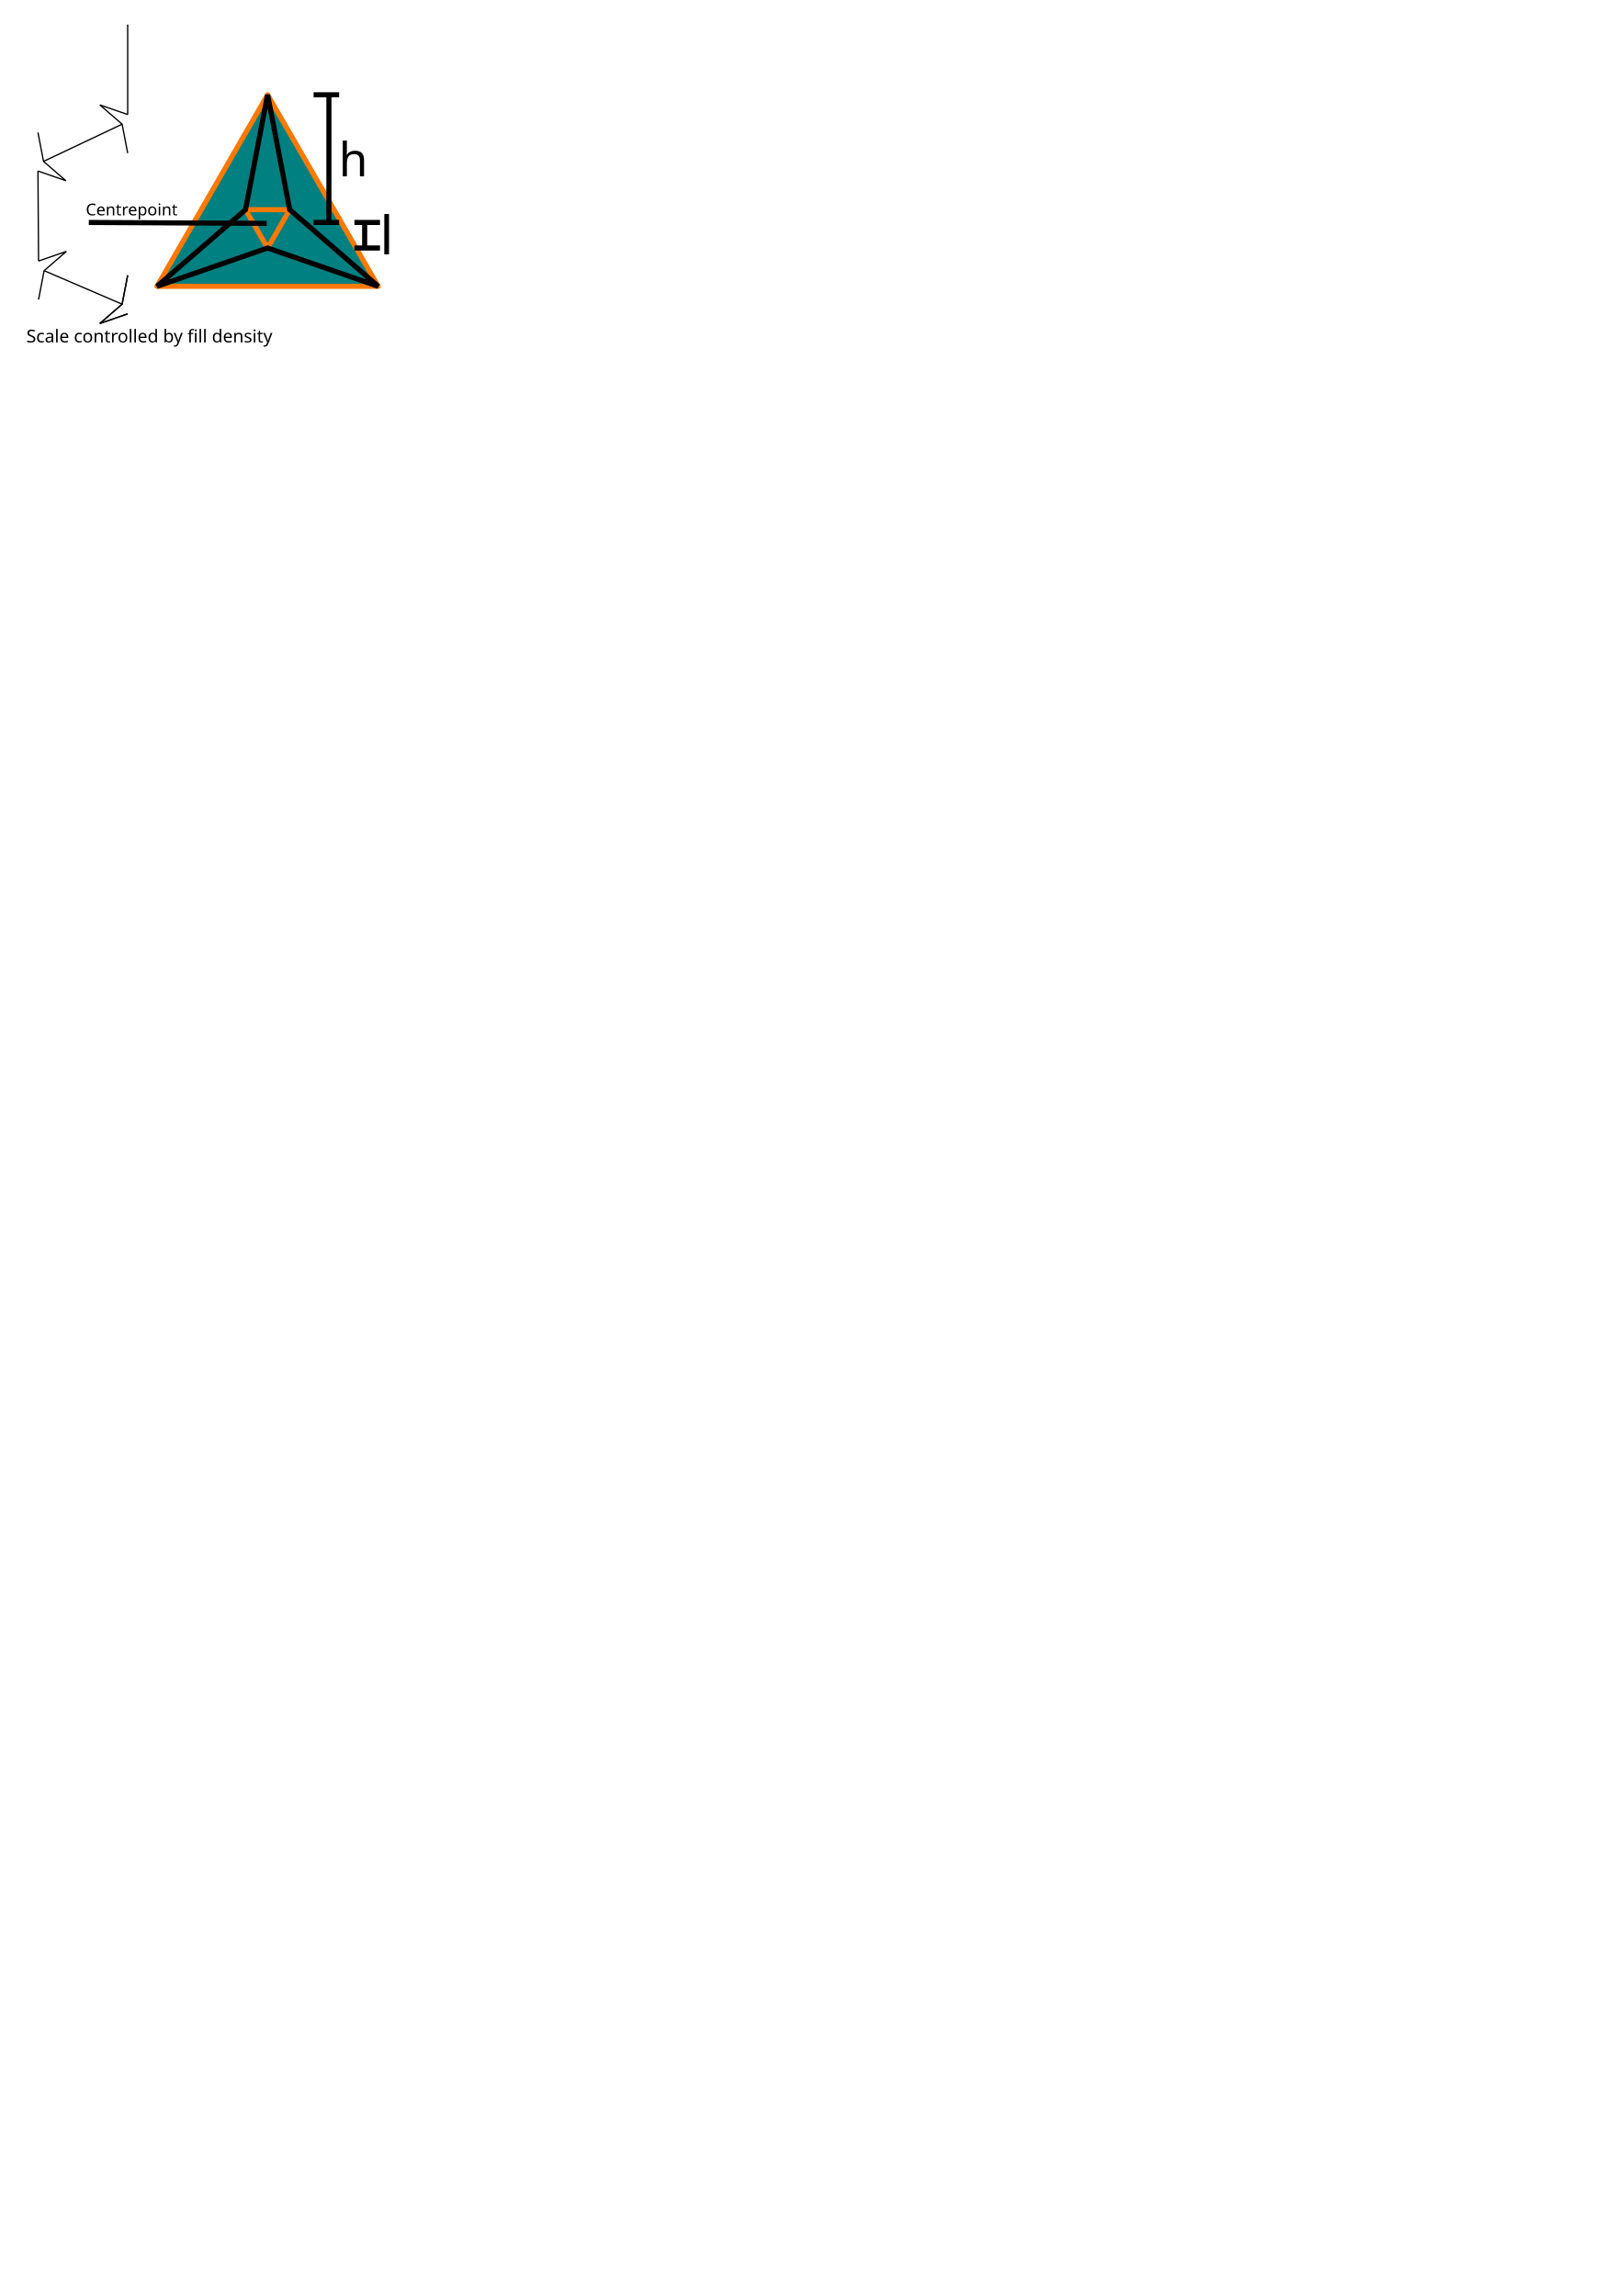
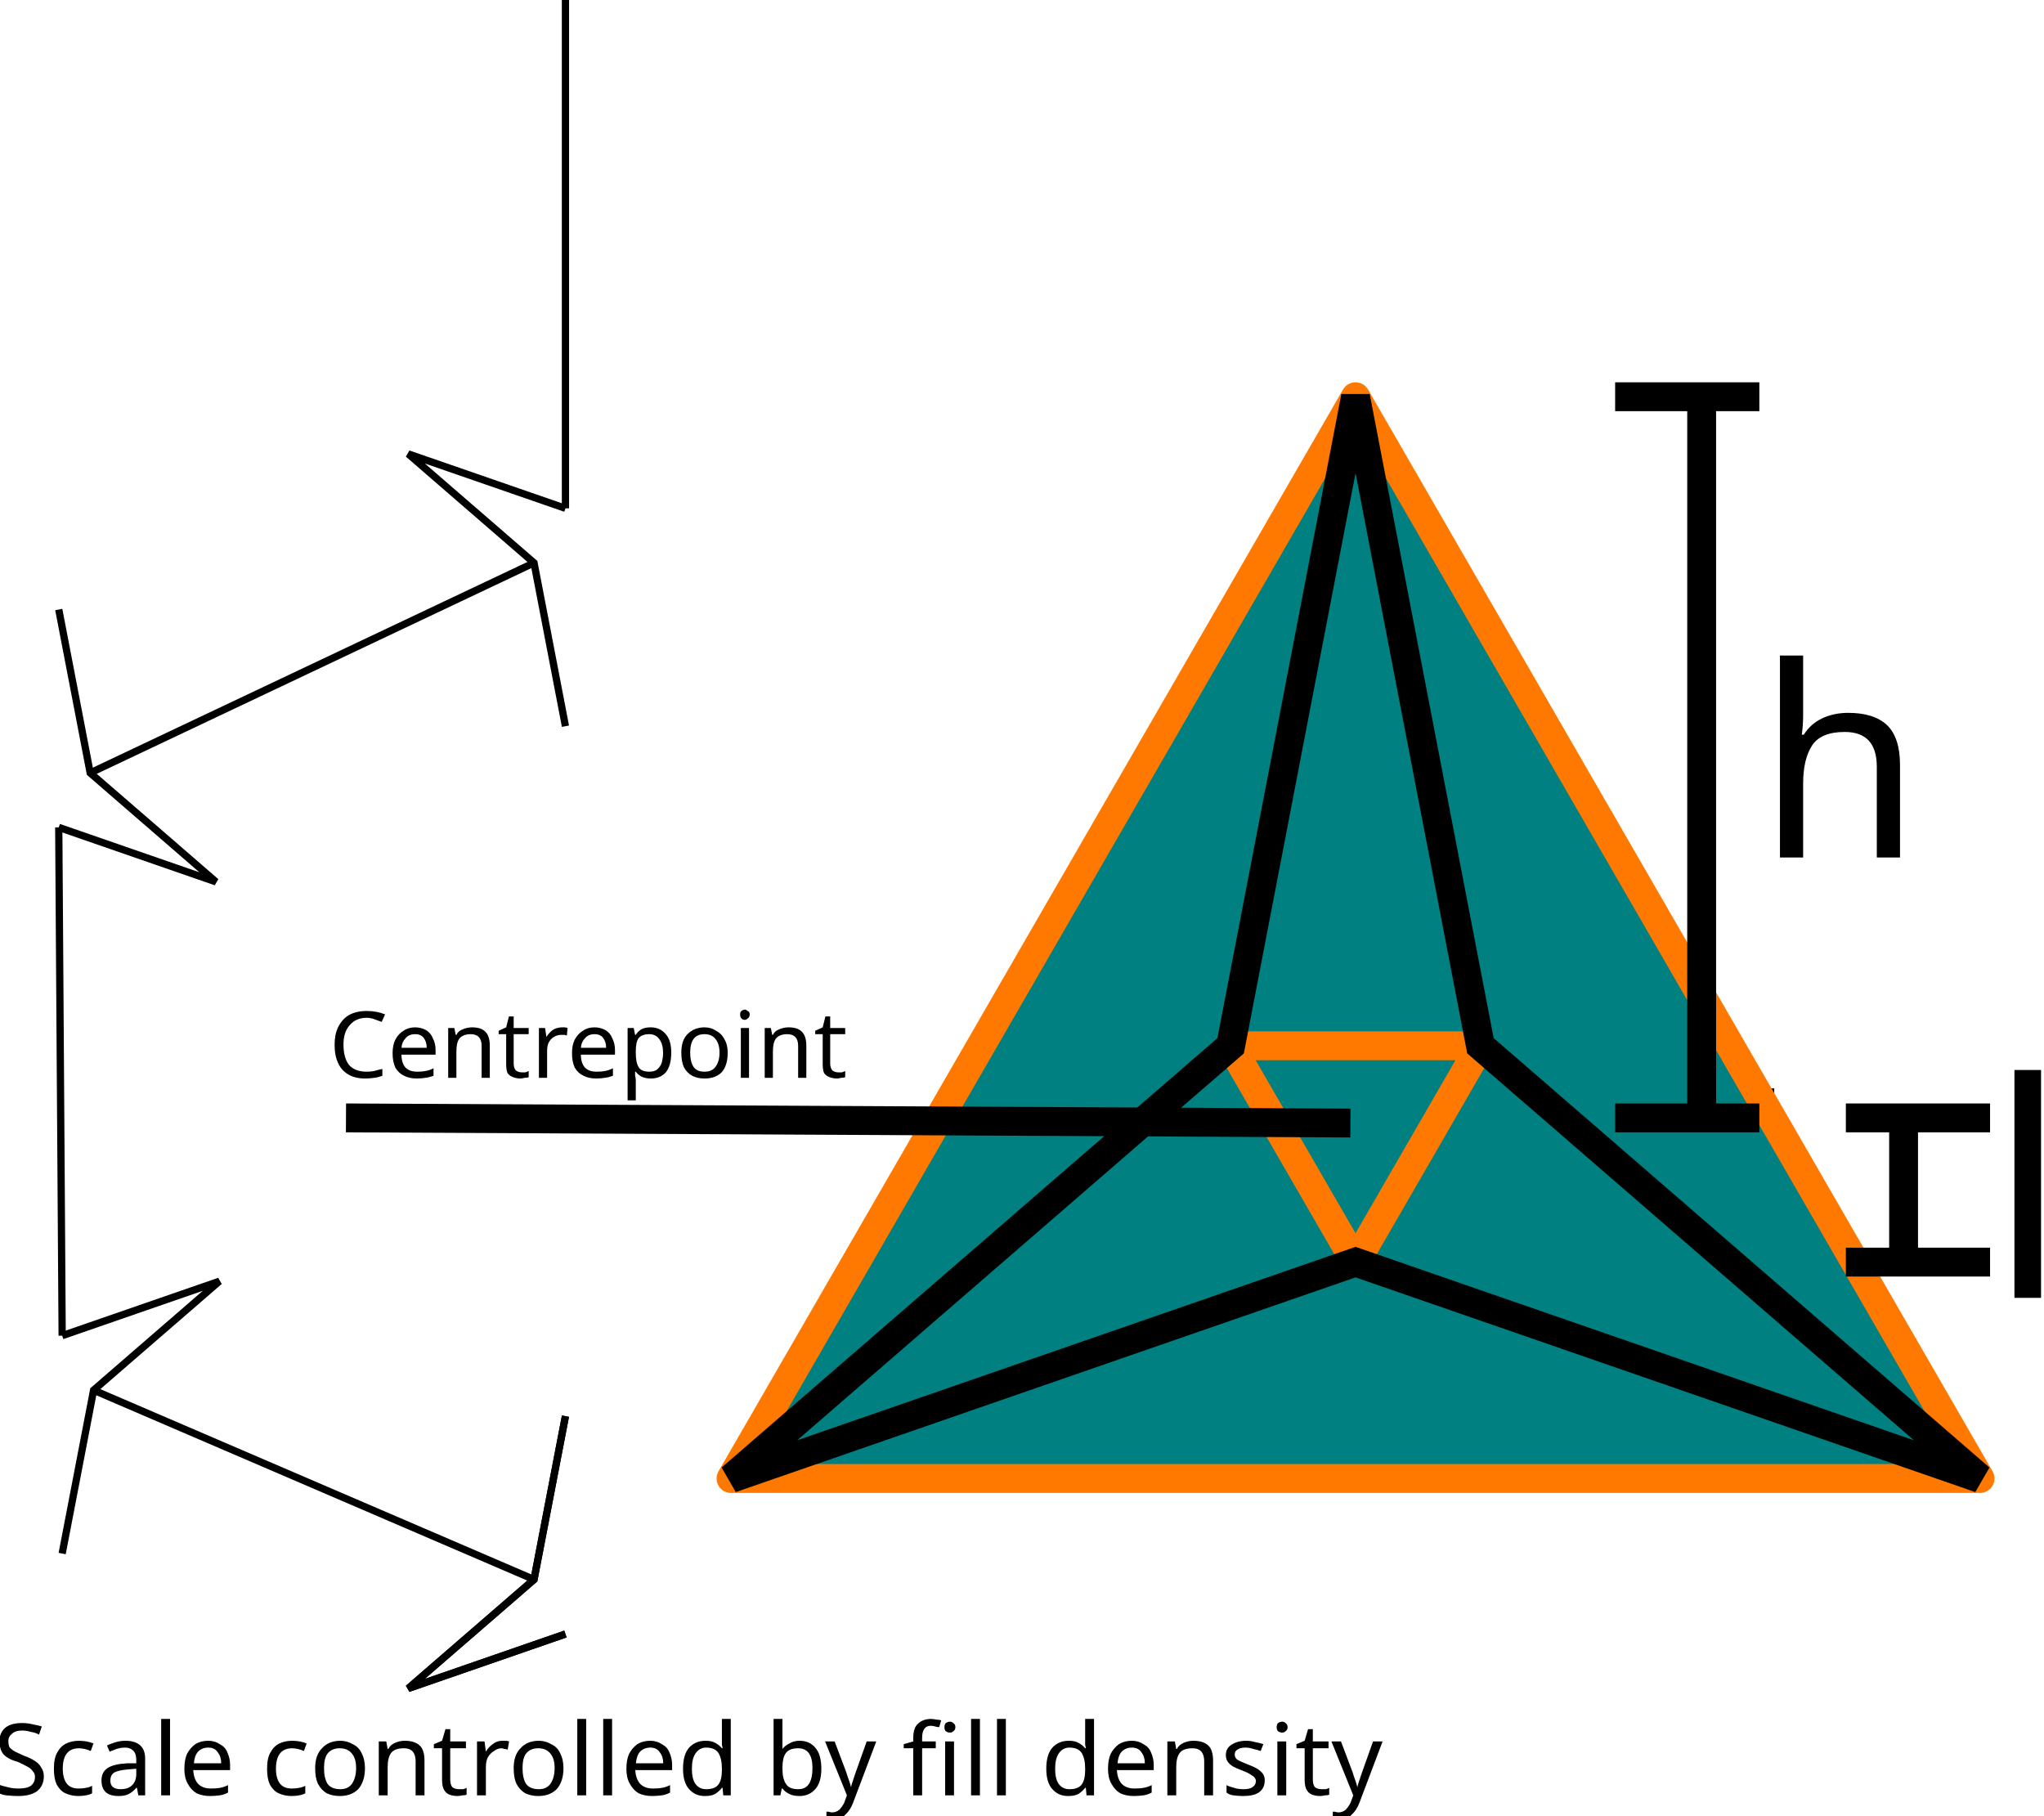
- <svg xmlns="http://www.w3.org/2000/svg" width="210mm" height="297mm" viewBox="0 0 210 297" version="1.1" id="svg8">
+ <svg xmlns="http://www.w3.org/2000/svg" width="46.818mm" height="41.582mm" viewBox="0 0 46.818 41.582" version="1.1" id="svg8">
  <defs id="defs2" />
-   <g id="layer1">
+   <g id="layer1" transform="translate(-3.562244,-3.173067)">
    <text xml:space="preserve" style="font-style:normal;font-weight:normal;font-size:6.214px;line-height:1.25;font-family:sans-serif;letter-spacing:0px;word-spacing:0px;fill:#000000;fill-opacity:1;stroke:none;stroke-width:0.155" x="44.752" y="31.82" id="text3747" transform="scale(0.9644191,1.036894)">
      <tspan id="tspan3745" x="44.752" y="31.82" style="stroke-width:0.155">l</tspan>
    </text>
    <text xml:space="preserve" style="font-style:normal;font-weight:normal;font-size:6.085px;line-height:1.25;font-family:sans-serif;letter-spacing:0px;word-spacing:0px;fill:#000000;fill-opacity:1;stroke:none;stroke-width:0.152" x="43.815" y="22.814" id="text3757">
      <tspan id="tspan3755" x="43.815" y="22.814" style="stroke-width:0.152">h</tspan>
      <tspan x="43.815" y="30.421" style="stroke-width:0.152" id="tspan3759" />
    </text>
    <path style="fill:none;stroke:#000000;stroke-width:0.166px;stroke-linecap:butt;stroke-linejoin:miter;stroke-opacity:1" d="m 16.514,40.598 -3.601,1.247 2.881,-2.495 0.72,-3.742" id="path3821" />
    <path id="path3823" d="m 16.514,40.598 -3.601,1.247 2.881,-2.495 0.72,-3.742" style="fill:none;stroke:#000000;stroke-width:0.166px;stroke-linecap:butt;stroke-linejoin:miter;stroke-opacity:1" />
    <path style="fill:none;stroke:#000000;stroke-width:0.166px;stroke-linecap:butt;stroke-linejoin:miter;stroke-opacity:1" d="m 4.986,38.755 0.72,-3.742 2.881,-2.495 -3.601,1.247" id="path3837" />
    <path style="fill:none;stroke:#000000;stroke-width:0.166px;stroke-linecap:butt;stroke-linejoin:miter;stroke-opacity:1" d="M 4.908,22.123 8.509,23.371 5.628,20.876 4.908,17.133" id="path3839" />
    <path style="fill:none;stroke:#000000;stroke-width:0.166px;stroke-linecap:butt;stroke-linejoin:miter;stroke-opacity:1" d="m 16.514,19.806 -0.72,-3.742 -2.881,-2.495 3.601,1.247" id="path3841" />
    <path style="fill:#008080;stroke:#ff7800;stroke-width:0.662;stroke-linecap:round;stroke-linejoin:round;stroke-miterlimit:4;stroke-dasharray:none;stroke-opacity:1;paint-order:normal" id="path3859" d="m 34.611,12.26 7.152,12.388 7.152,12.388 -14.304,0 -14.304,0 7.152,-12.388 z" />
    <path style="fill:#008080;stroke:#ff7800;stroke-width:0.662;stroke-linecap:round;stroke-linejoin:round;stroke-miterlimit:4;stroke-dasharray:none;stroke-opacity:1;paint-order:normal" id="path3861" d="M 34.611,32.08 33.18,29.603 31.75,27.125 l 2.861,0 2.861,0 -1.43,2.478 z" />
    <path style="fill:none;stroke:#000000;stroke-width:0.661px;stroke-linecap:butt;stroke-linejoin:miter;stroke-opacity:1" d="m 47.164,28.777 v 3.303" id="path3863" />
    <path style="fill:none;stroke:#000000;stroke-width:0.661px;stroke-linecap:butt;stroke-linejoin:miter;stroke-opacity:1" d="M 42.539,28.777 V 12.26" id="path3865" />
    <path style="fill:none;stroke:#000000;stroke-width:0.661px;stroke-linecap:butt;stroke-linejoin:miter;stroke-opacity:1" d="m 40.557,28.777 h 3.303" id="path3871" />
    <path style="fill:none;stroke:#000000;stroke-width:0.661px;stroke-linecap:butt;stroke-linejoin:miter;stroke-opacity:1" d="m 40.557,12.26 h 3.303" id="path3873" />
    <path style="fill:none;stroke:#000000;stroke-width:0.661px;stroke-linecap:butt;stroke-linejoin:miter;stroke-opacity:1" d="m 45.842,28.777 h 3.303" id="path3875" />
    <path style="fill:none;stroke:#000000;stroke-width:0.661px;stroke-linecap:butt;stroke-linejoin:miter;stroke-opacity:1" d="m 45.842,32.08 h 3.303" id="path3877" />
    <path style="fill:none;stroke:#000000;stroke-width:0.166px;stroke-linecap:butt;stroke-linejoin:miter;stroke-opacity:1" d="M 15.794,39.35 5.706,35.013" id="path3879" />
    <path style="fill:none;stroke:#000000;stroke-width:0.166px;stroke-linecap:butt;stroke-linejoin:miter;stroke-opacity:1" d="M 4.986,33.765 4.908,22.123" id="path3881" />
    <path style="fill:none;stroke:#000000;stroke-width:0.166px;stroke-linecap:butt;stroke-linejoin:miter;stroke-opacity:1" d="M 5.628,20.876 15.794,16.064" id="path3883" />
    <path style="fill:none;stroke:#000000;stroke-width:0.166px;stroke-linecap:butt;stroke-linejoin:miter;stroke-opacity:1" d="M 16.514,14.816 V 3.173" id="path3885" />
    <path style="fill:none;stroke:#000000;stroke-width:0.661px;stroke-linecap:butt;stroke-linejoin:miter;stroke-opacity:1" d="m 34.611,32.08 -14.304,4.955 11.443,-9.91 2.861,-14.865 2.861,14.865 11.443,9.91 z" id="path3887" />
    <path style="fill:none;stroke:#000000;stroke-width:0.661px;stroke-linecap:butt;stroke-linejoin:miter;stroke-opacity:1" d="M 34.493,28.895 11.487,28.777" id="path3889" />
    <text xml:space="preserve" style="font-style:normal;font-weight:normal;font-size:2.123px;line-height:1.25;font-family:sans-serif;letter-spacing:0px;word-spacing:0px;fill:#000000;fill-opacity:1;stroke:none;stroke-width:0.053" x="11.1" y="27.86" id="text3893">
      <tspan id="tspan3891" x="11.1" y="27.86" style="stroke-width:0.053">Centrepoint</tspan>
      <tspan x="11.1" y="30.514" style="stroke-width:0.053" id="tspan3895" />
    </text>
    <text id="text3901" y="32.901" x="49.125" style="font-style:normal;font-weight:normal;font-size:6.854px;line-height:1.25;font-family:sans-serif;letter-spacing:0px;word-spacing:0px;fill:#000000;fill-opacity:1;stroke:none;stroke-width:0.171" xml:space="preserve">
      <tspan style="stroke-width:0.171" y="32.901" x="49.125" id="tspan3897">l</tspan>
      <tspan style="stroke-width:0.171" y="41.469" x="49.125" id="tspan3903" />
      <tspan id="tspan3899" style="stroke-width:0.171" y="50.036" x="49.125" />
    </text>
    <text xml:space="preserve" style="font-style:normal;font-weight:normal;font-size:2.3px;line-height:1.25;font-family:sans-serif;letter-spacing:0px;word-spacing:0px;fill:#000000;fill-opacity:1;stroke:none;stroke-width:0.057" x="3.412" y="44.293" id="text3913">
      <tspan x="3.412" y="44.293" style="stroke-width:0.057" id="tspan3915">Scale controlled by fill density</tspan>
    </text>
  </g>
</svg>
